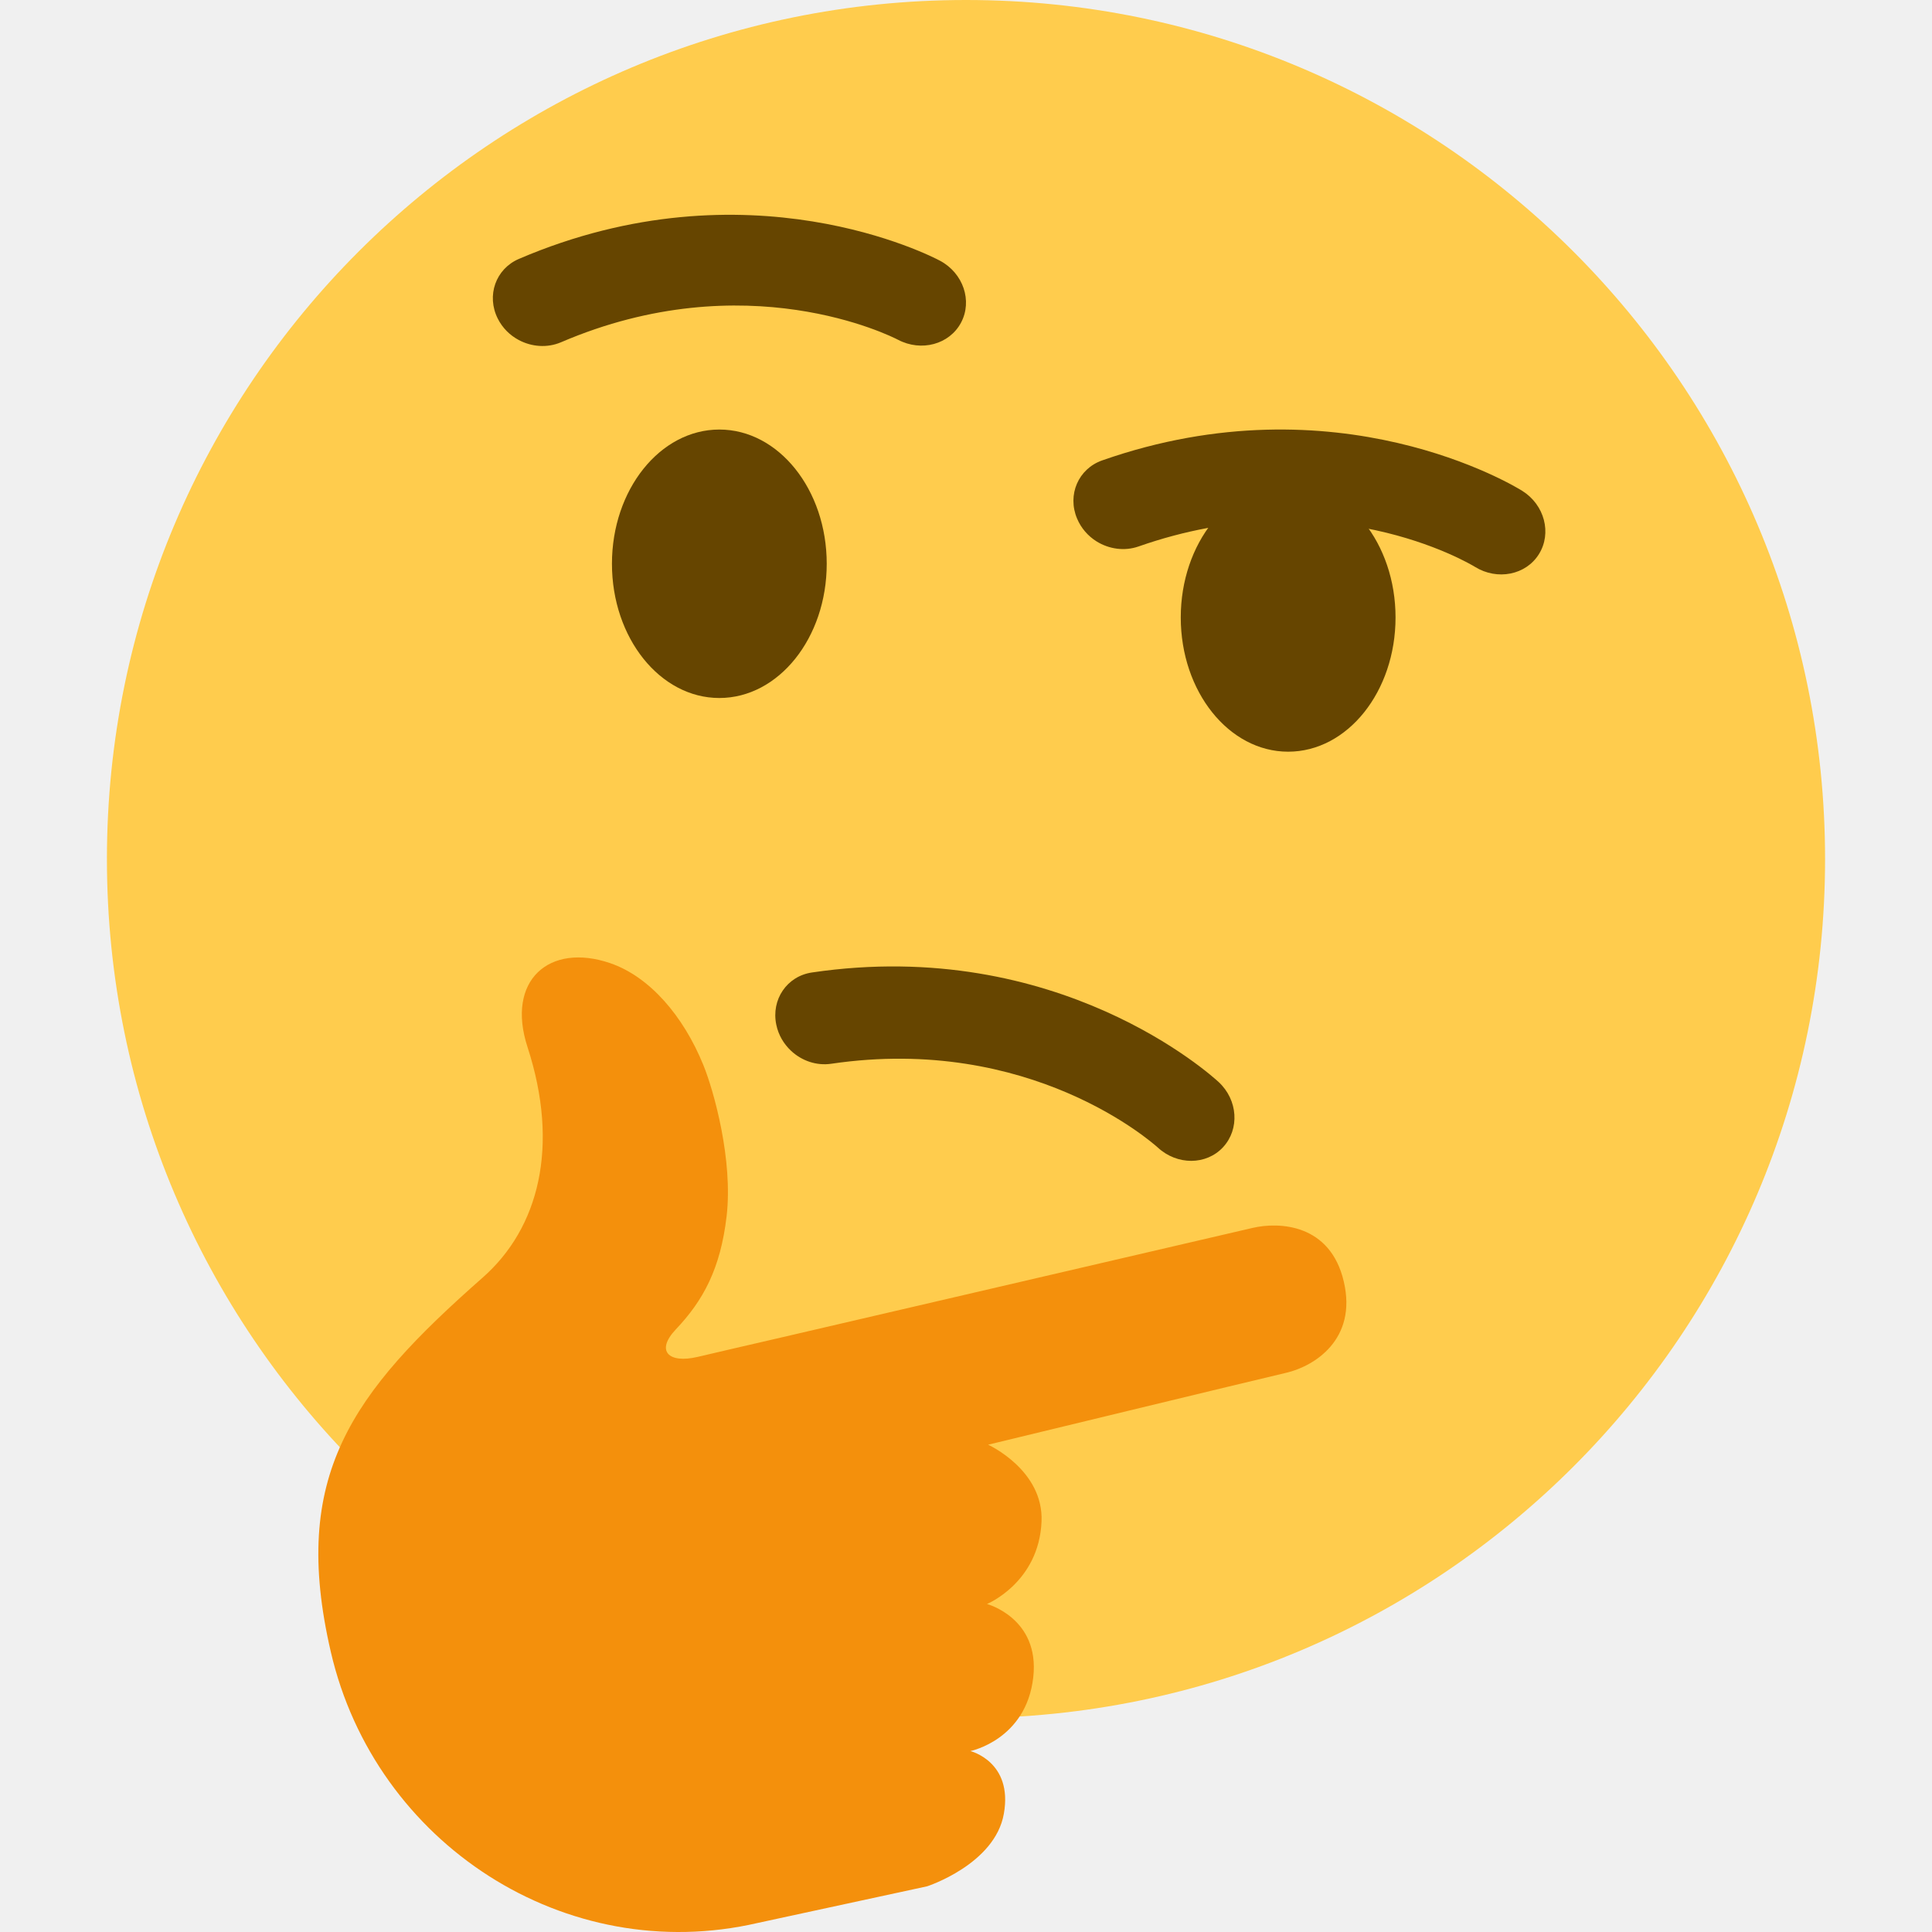
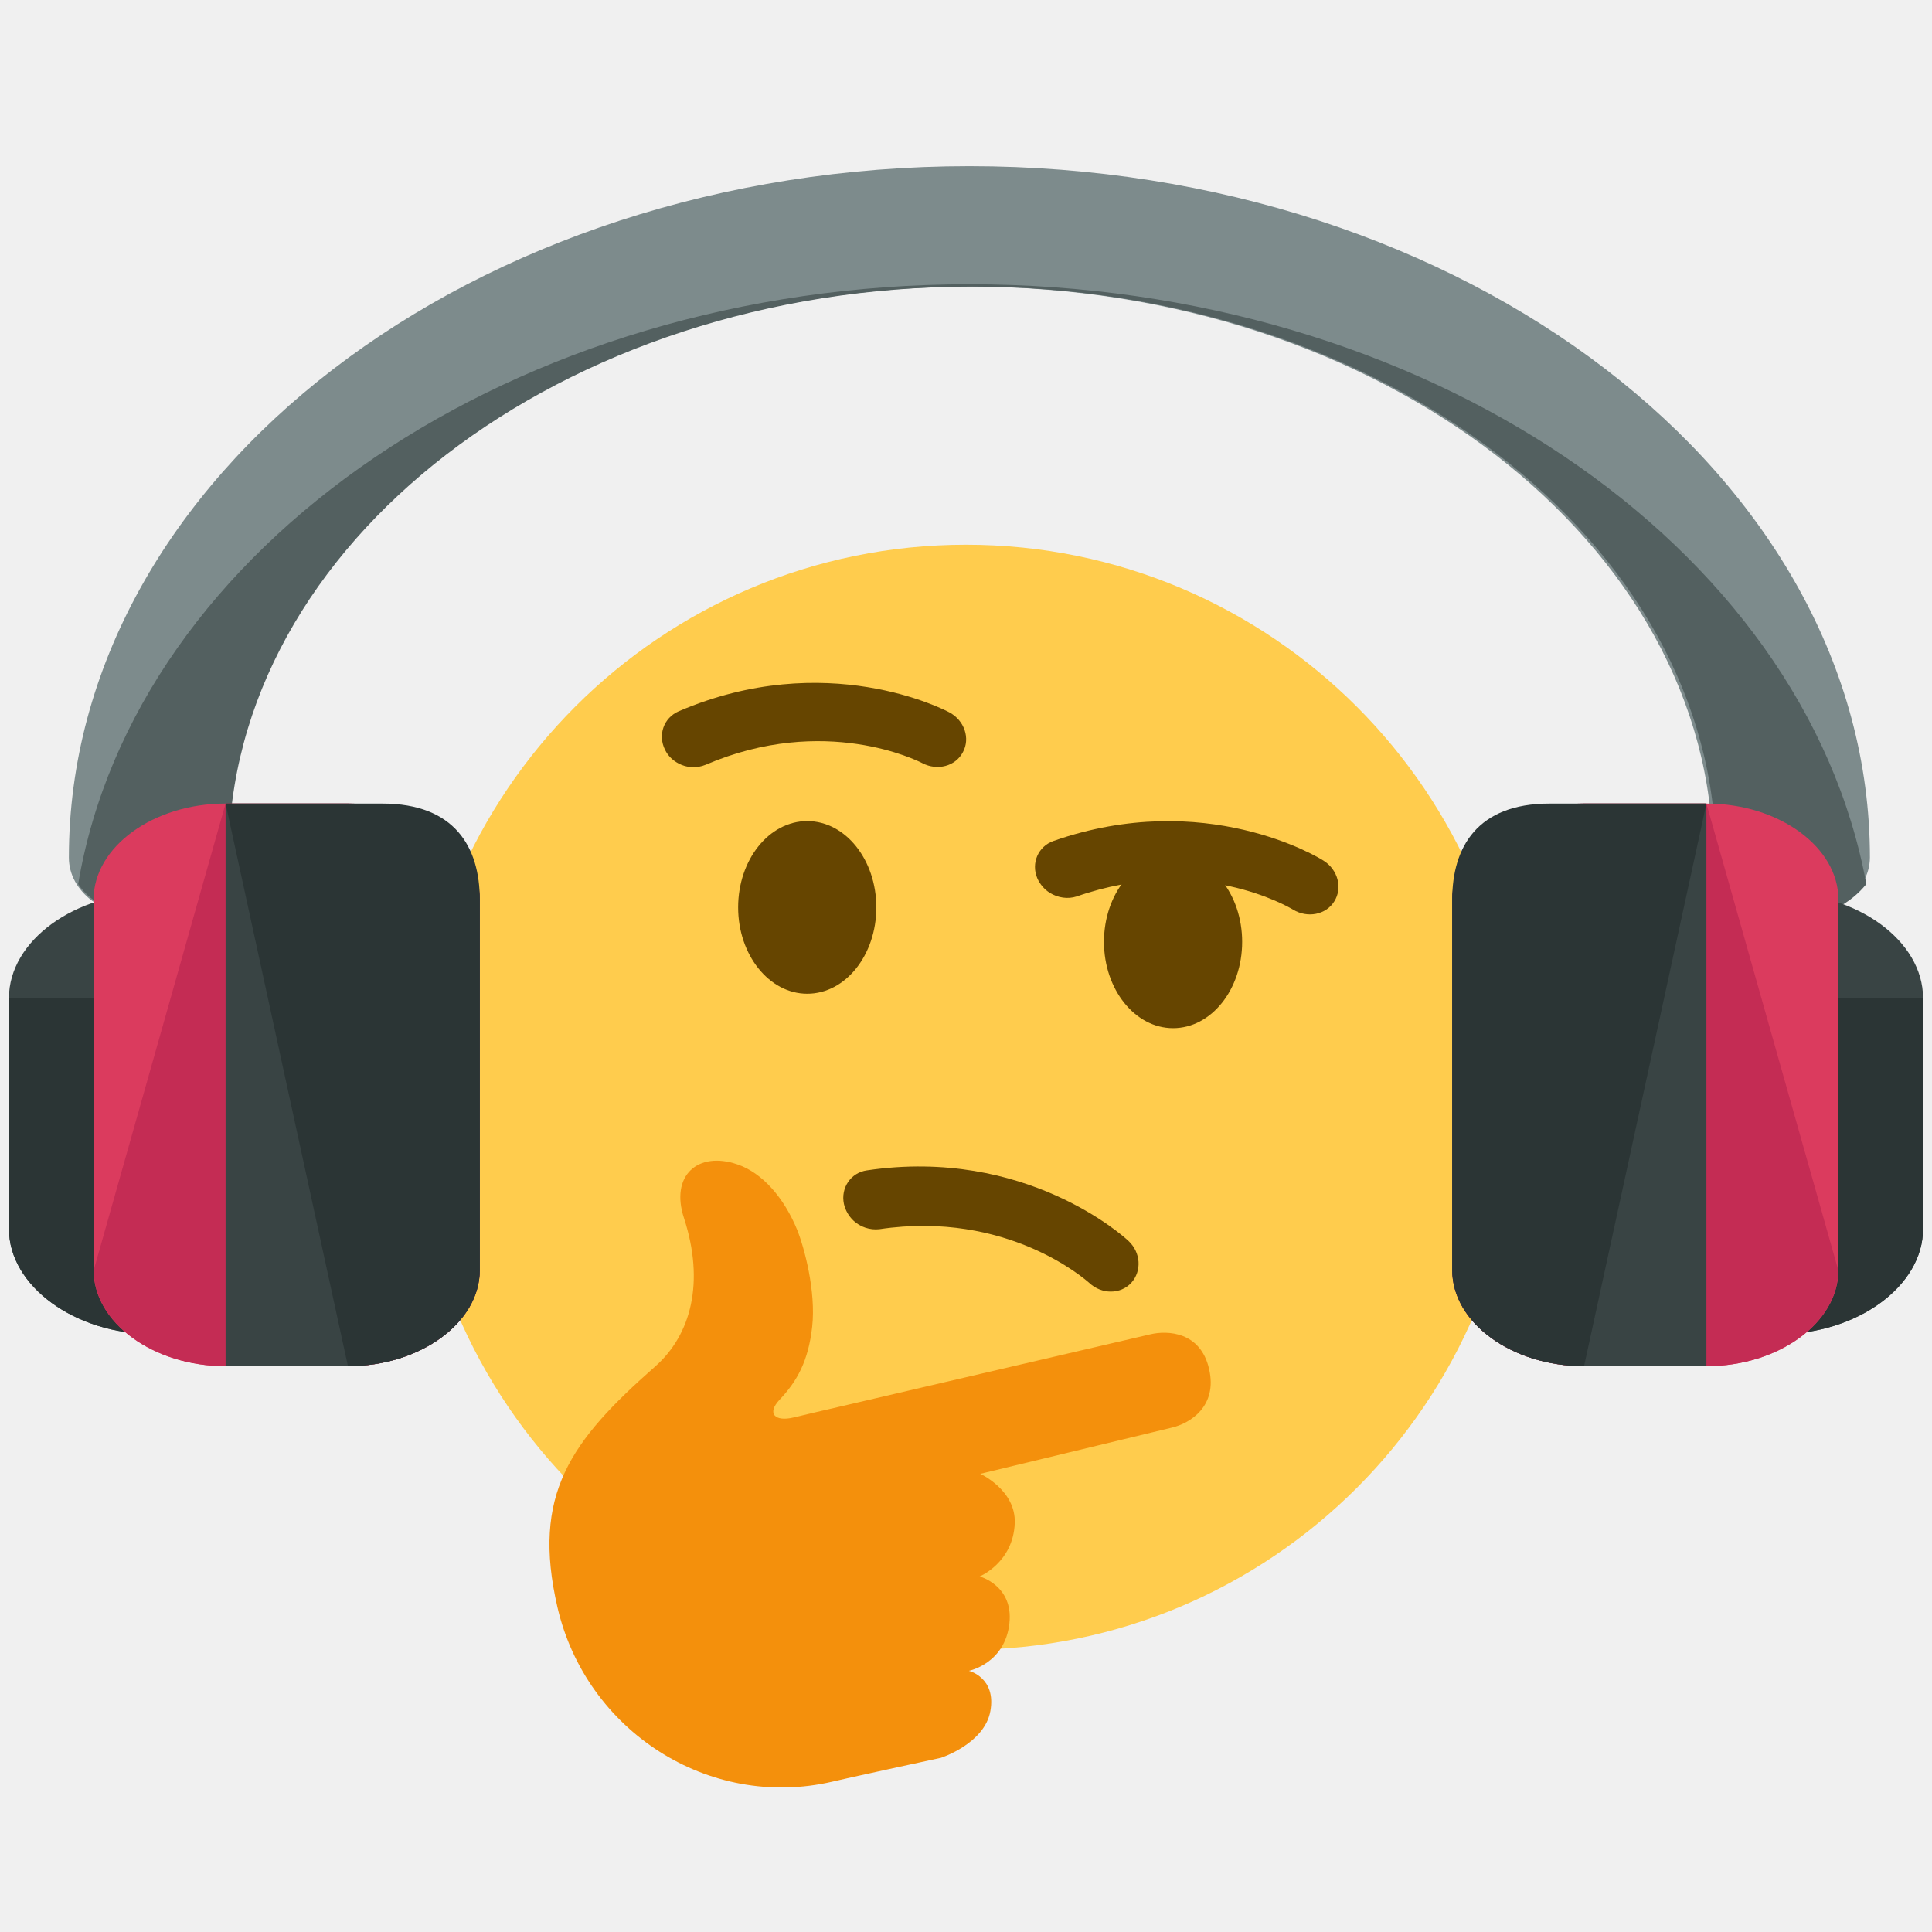
- <svg xmlns="http://www.w3.org/2000/svg" version="1.1" id="Capa_1" x="0px" y="0px" viewBox="0 0 511.757 511.757" style="enable-background:new 0 0 511.757 511.757;" xml:space="preserve">
-   <g transform="matrix(1.25 0 0 -1.25 0 45)">
-     <g>
+ <svg xmlns="http://www.w3.org/2000/svg" version="1.1" x="0px" y="0px" viewBox="0 0 1080 1080" style="enable-background:new 0 0 1080 1080;" xml:space="preserve">
+   <style type="text/css">
+ 	.st0{display:none;}
+ 	.st1{display:inline;}
+ 	.st2{fill:#FFCC4D;}
+ 	.st3{fill:#664500;}
+ 	.st4{fill:#FFFFFF;}
+ 	.st5{fill:#F4900C;}
+ 	.st6{fill:#7D8B8C;}
+ 	.st7{fill:#536060;}
+ 	.st8{fill:#394444;}
+ 	.st9{fill:#2B3535;}
+ 	.st10{fill:#DB3B5E;}
+ 	.st11{fill:#C42C54;}
+ </style>
+   <g id="Layer_2" class="st0">
+     <g transform="matrix(1.25 0 0 -1.25 0 45)" class="st1">
      <g>
-         <path style="fill:#FFCC4D;" d="M22.658-146.044c0-100.545,81.51-182.044,182.044-182.044     c100.545,0,182.044,81.499,182.044,182.044C386.747-45.51,305.248,36,204.703,36C104.169,36,22.658-45.51,22.658-146.044" />
        <g>
-           <path style="fill:#664500;" d="M175.189-83.467c0-15.713-10.194-28.444-22.756-28.444s-22.756,12.732-22.756,28.444      c0,15.701,10.194,28.444,22.756,28.444S175.189-67.765,175.189-83.467" />
-           <path style="fill:#664500;" d="M295.725-94.844c0-15.713-10.183-28.444-22.756-28.444c-12.561,0-22.756,12.732-22.756,28.444      c0,15.701,10.194,28.444,22.756,28.444C285.542-66.4,295.725-79.143,295.725-94.844" />
-           <path style="fill:#664500;" d="M109.937-36.055c-1.866,0.99-3.447,2.537-4.449,4.528c-2.458,4.881-0.455,10.547,4.471,12.663      c48.538,20.821,87.598,0.489,89.236-0.387c4.927-2.628,6.918-8.511,4.449-13.13c-2.458-4.608-8.42-6.212-13.346-3.618      c-1.399,0.728-32.222,16.293-71.43-0.535C115.945-37.774,112.645-37.5,109.937-36.055" />
-           <path style="fill:#664500;" d="M167.645-186.686c-1.547,1.445-2.685,3.334-3.14,5.53c-1.126,5.336,2.253,10.308,7.566,11.082      c52.247,7.714,84.787-21.948,86.164-23.211c4.096-3.8,4.494-9.978,0.933-13.824c-3.55-3.823-9.728-3.846-13.813-0.068      c-1.183,1.047-26.988,23.984-69.2,17.761C173.004-189.883,169.887-188.779,167.645-186.686" />
-           <path style="fill:#664500;" d="M232.362-78.722c-1.775,1.115-3.254,2.765-4.119,4.824c-2.128,5.029,0.262,10.559,5.313,12.334      c49.846,17.476,87.438-5.461,89.02-6.451c4.722-2.958,6.303-8.954,3.538-13.403c-2.753-4.437-8.829-5.632-13.551-2.708      c-1.365,0.831-31.039,18.443-71.305,4.324C238.256-80.85,234.979-80.349,232.362-78.722" />
+           <path class="st2" d="M684.1-469.4c0-139.2-112.9-252.1-252.1-252.1c-139.2,0-252.1,112.9-252.1,252.1      c0,139.2,112.9,252.1,252.1,252.1C571.2-217.4,684.1-330.2,684.1-469.4" />
+           <g>
+             <path class="st3" d="M413.3-365c-2.9,1.3-6.3,0.4-8.3-2.1c-0.1-0.2-13.7-16.8-46.7-25.8c-10.9-3-21.4-4.5-31.4-4.5       c-13.9,0-21.8,3-21.9,3c-2.9,1.2-6.3,0.2-8.2-2.4c-1.9-2.6-1.8-6.1,0.2-8.6c1-1.2,24.9-30.1,57.8-30.1c4.9,0,9.8,0.7,14.6,2       c40,10.9,47.8,58.9,48.1,61C417.9-369.3,416.2-366.3,413.3-365" />
+             <path class="st3" d="M567-395.2c-1.9,2.5-5.3,3.4-8.3,2.2c-0.1,0-8.9-3.6-24.3-3.6c-9.3,0-19,1.3-29,3.7       c-33.2,8.2-47.2,24.5-47.3,24.6c-2,2.5-5.4,3.3-8.3,1.9c-2.9-1.3-4.5-4.5-4-7.6c0.4-2,9.4-49.9,49.6-59.8       c4.3-1.1,8.8-1.6,13.2-1.6c33.6,0,57.4,30.2,58.4,31.5C568.9-401.2,568.9-397.7,567-395.2" />
+             <path class="st3" d="M319.9-357.4c-6.3,0-12,4.2-13.6,10.6c-1.9,7.5,2.7,15.1,10.1,17c0.5,0.1,50.3,13.5,74.9,62.7       c3.5,6.9,11.8,9.7,18.8,6.3c6.9-3.5,9.7-11.9,6.3-18.8c-30.5-61.1-90.6-76.7-93.2-77.3C322.2-357.3,321.1-357.4,319.9-357.4" />
+             <path class="st3" d="M544-357.4c-1.1,0-2.3,0.1-3.4,0.4c-2.5,0.6-62.6,16.3-93.2,77.3c-3.5,6.9-0.6,15.3,6.3,18.8       c6.9,3.5,15.3,0.6,18.8-6.3c24.6-49.3,74.4-62.6,74.9-62.7c7.5-1.9,12-9.5,10.1-17C556-353.2,550.3-357.4,544-357.4" />
+             <path class="st3" d="M432-622.9c-50.7,0-84.4-5.9-126-14c-9.5-1.8-28,0-28,28c0,56,64.3,126,154,126c89.7,0,154-70,154-126       c0-28-18.5-29.9-28-28C516.4-628.8,482.7-622.9,432-622.9" />
+           </g>
+           <path class="st4" d="M320-567.4c0,0,42,14,112,14c70,0,112-14,112-14s-28,56-112,56C348-511.4,320-567.4,320-567.4" />
        </g>
-         <path style="fill:#F4900C;" d="M196.465-363.724c0,0,14.393,4.676,16.259,15.383c1.968,11.048-7.1,13.278-7.1,13.278     s11.844,2.367,13.335,15.656c1.399,12.516-9.808,15.508-9.808,15.508s11.036,4.551,11.56,17.51     c0.432,10.911-11.321,16.247-11.321,16.247s57.321,13.881,63.204,15.246c5.871,1.377,15.03,7.009,12.174,19.285     c-2.833,12.288-13.699,12.72-19.319,11.412c-5.621-1.32-76.732-17.829-101.262-23.541c-2.617-0.603-14.882-3.436-16.373-3.8     c-6.144-1.445-8.932,1.263-4.608,5.825c5.791,6.098,9.478,12.846,10.775,24.041c1.354,11.787-2.64,26.328-4.927,31.96     c-4.255,10.479-11.435,18.762-19.729,21.606c-12.948,4.437-22.141-3.652-17.545-17.761c6.872-21.106,2.378-38.4-9.478-48.845     c-27.864-24.542-40.835-42.041-32.199-79.337c9.409-40.676,49.801-66.856,90.476-57.435     C162.73-371.006,196.465-363.724,196.465-363.724" />
      </g>
    </g>
  </g>
-   <g>
- </g>
-   <g>
- </g>
-   <g>
- </g>
-   <g>
- </g>
-   <g>
- </g>
-   <g>
- </g>
-   <g>
- </g>
-   <g>
- </g>
-   <g>
- </g>
-   <g>
- </g>
-   <g>
- </g>
-   <g>
- </g>
-   <g>
- </g>
-   <g>
- </g>
-   <g>
- </g>
+   <g id="Layer_3">
+     <g transform="matrix(1.25 0 0 -1.25 0 45)">
+       <g>
+         <g>
+           <path class="st2" d="M184.9-454.7c0-136.5,110.6-247.1,247.1-247.1c136.5,0,247.1,110.6,247.1,247.1      c0,136.4-110.6,247.1-247.1,247.1C295.6-207.6,184.9-318.2,184.9-454.7" />
+           <g>
+             <path class="st3" d="M391.9-369.8c0-21.3-13.8-38.6-30.9-38.6c-17,0-30.9,17.3-30.9,38.6c0,21.3,13.8,38.6,30.9,38.6       C378.1-331.2,391.9-348.5,391.9-369.8" />
+             <path class="st3" d="M555.5-385.2c0-21.3-13.8-38.6-30.9-38.6c-17,0-30.9,17.3-30.9,38.6c0,21.3,13.8,38.6,30.9,38.6       C541.7-346.6,555.5-363.9,555.5-385.2" />
+             <path class="st3" d="M303.4-305.4c-2.5,1.3-4.7,3.4-6,6.1c-3.3,6.6-0.6,14.3,6.1,17.2c65.9,28.3,118.9,0.7,121.1-0.5       c6.7-3.6,9.4-11.6,6-17.8c-3.3-6.3-11.4-8.4-18.1-4.9c-1.9,1-43.7,22.1-96.9-0.7C311.5-307.7,307.1-307.4,303.4-305.4" />
+             <path class="st3" d="M381.7-509.9c-2.1,2-3.6,4.5-4.3,7.5c-1.5,7.2,3.1,14,10.3,15c70.9,10.5,115.1-29.8,116.9-31.5       c5.6-5.2,6.1-13.5,1.3-18.8c-4.8-5.2-13.2-5.2-18.7-0.1c-1.6,1.4-36.6,32.6-93.9,24.1C389-514.2,384.7-512.7,381.7-509.9" />
+             <path class="st3" d="M469.5-363.3c-2.4,1.5-4.4,3.8-5.6,6.5c-2.9,6.8,0.4,14.3,7.2,16.7c67.7,23.7,118.7-7.4,120.8-8.8       c6.4-4,8.6-12.2,4.8-18.2c-3.7-6-12-7.6-18.4-3.7c-1.9,1.1-42.1,25-96.8,5.9C477.5-366.2,473.1-365.5,469.5-363.3" />
+           </g>
+           <path class="st5" d="M420.8-750.1c0,0,19.5,6.3,22.1,20.9c2.7,15-9.6,18-9.6,18s16.1,3.2,18.1,21.2c1.9,17-13.3,21-13.3,21      s15,6.2,15.7,23.8c0.6,14.8-15.4,22.1-15.4,22.1s77.8,18.8,85.8,20.7c8,1.9,20.4,9.5,16.5,26.2c-3.8,16.7-18.6,17.3-26.2,15.5      c-7.6-1.8-104.1-24.2-137.4-32c-3.6-0.8-20.2-4.7-22.2-5.2c-8.3-2-12.1,1.7-6.3,7.9c7.9,8.3,12.9,17.4,14.6,32.6      c1.8,16-3.6,35.7-6.7,43.4c-5.8,14.2-15.5,25.5-26.8,29.3c-17.6,6-30.1-5-23.8-24.1c9.3-28.6,3.2-52.1-12.9-66.3      c-37.8-33.3-55.4-57.1-43.7-107.7c12.8-55.2,67.6-90.7,122.8-78C375-760,420.8-750.1,420.8-750.1" />
+         </g>
+       </g>
+     </g>
+   </g>
+   <g id="Layer_1">
+     <g transform="matrix(1.25 0 0 -1.25 0 45)">
+       <g>
+         <g>
+           <path class="st2" d="M680.8-434.2" />
+           <path class="st2" d="M183.2-434.2" />
+           <path class="st2" d="M680.8-434.2" />
+           <g>
+             <path class="st3" d="M584.1-503.3" />
+           </g>
+         </g>
+       </g>
+     </g>
+     <path class="st6" d="M1001.3,513.1c-24.6,0-43.8-14.8-43.8-33.7c0-175.1-185.9-319.2-415.7-319.2c-228,0-415.7,142.8-415.7,319.2   c0,18.9-19.3,33.7-43.8,33.7s-43.8-14.8-43.8-33.7c0-212.8,226.3-386.5,503.4-386.5s503.4,173.7,503.4,386.5   C1045.1,498.3,1025.8,513.1,1001.3,513.1z" />
+     <path class="st7" d="M541.8,158.9c-254.3,0-466.5,146.8-498.1,335.3c7,10.8,22.8,18.9,40.3,18.9c24.6,0,43.8-14.8,43.8-33.7   c0-175.1,185.9-319.2,415.7-319.2c228,0,415.7,142.8,415.7,319.2c0,18.9,19.3,33.7,43.8,33.7c17.5,0,31.6-8.1,40.3-18.9   C1008.3,304.4,796.1,158.9,541.8,158.9z" />
+     <path class="st8" d="M911.8,687c0,32,36.8,58.8,80.7,58.8h1.8c43.8,0,80.7-26.8,80.7-58.8V557.9c0-32-36.8-58.8-80.7-58.8h-1.8   c-43.8,0-80.7,26.8-80.7,58.8V687z" />
+     <path class="st9" d="M911.8,557.9V687c0,32,36.8,58.8,80.7,58.8h1.8c43.8,0,80.7-26.8,80.7-58.8V557.9" />
+     <path class="st10" d="M811.9,710c0,29.4,33.3,53.7,73.7,53.7h68.4c40.3,0,73.7-24.3,73.7-53.7V502.9c0-29.4-33.3-53.7-73.7-53.7   h-68.4c-40.3,0-73.7,24.3-73.7,53.7V710z" />
+     <path class="st11" d="M953.9,449.2h-68.4c-40.3,0-73.7,24.3-73.7,53.7V710c0,29.4,33.3,53.7,73.7,53.7h68.4   c40.3,0,73.7-24.3,73.7-53.7" />
+     <path class="st8" d="M953.9,449.2h-68.4c-40.3,0-73.7,24.3-73.7,53.7V710c0,29.4,33.3,53.7,73.7,53.7h68.4" />
+     <path class="st9" d="M953.9,449.2h-87.7c-40.3,0-54.4,24.3-54.4,53.7V710c0,29.4,33.3,53.7,73.7,53.7" />
+     <path class="st8" d="M168.2,687c0,32-36.8,58.8-80.7,58.8h-1.8C41.9,745.8,5,718.9,5,687V557.9c0-32,36.8-58.8,80.7-58.8h1.8   c43.8,0,80.7,26.8,80.7,58.8C168.2,557.9,168.2,687,168.2,687z" />
+     <path class="st9" d="M168.2,557.9V687c0,32-36.8,58.8-80.7,58.8h-1.8C41.9,745.8,5,718.9,5,687V557.9" />
+     <path class="st10" d="M268.1,710c0,29.4-33.3,53.7-73.7,53.7h-68.4c-40.3,0-73.7-24.3-73.7-53.7V502.9c0-29.4,33.3-53.7,73.7-53.7   h68.4c40.3,0,73.7,24.3,73.7,53.7V710z" />
+     <path class="st11" d="M126.1,449.2h68.4c40.3,0,73.7,24.3,73.7,53.7V710c0,29.4-33.3,53.7-73.7,53.7h-68.4   c-40.3,0-73.7-24.3-73.7-53.7" />
+     <path class="st8" d="M126.1,449.2h68.4c40.3,0,73.7,24.3,73.7,53.7V710c0,29.4-33.3,53.7-73.7,53.7h-68.4" />
+     <path class="st9" d="M126.1,449.2h87.7c40.3,0,54.4,24.3,54.4,53.7V710c0,29.4-33.3,53.7-73.7,53.7" />
+   </g>
</svg>
